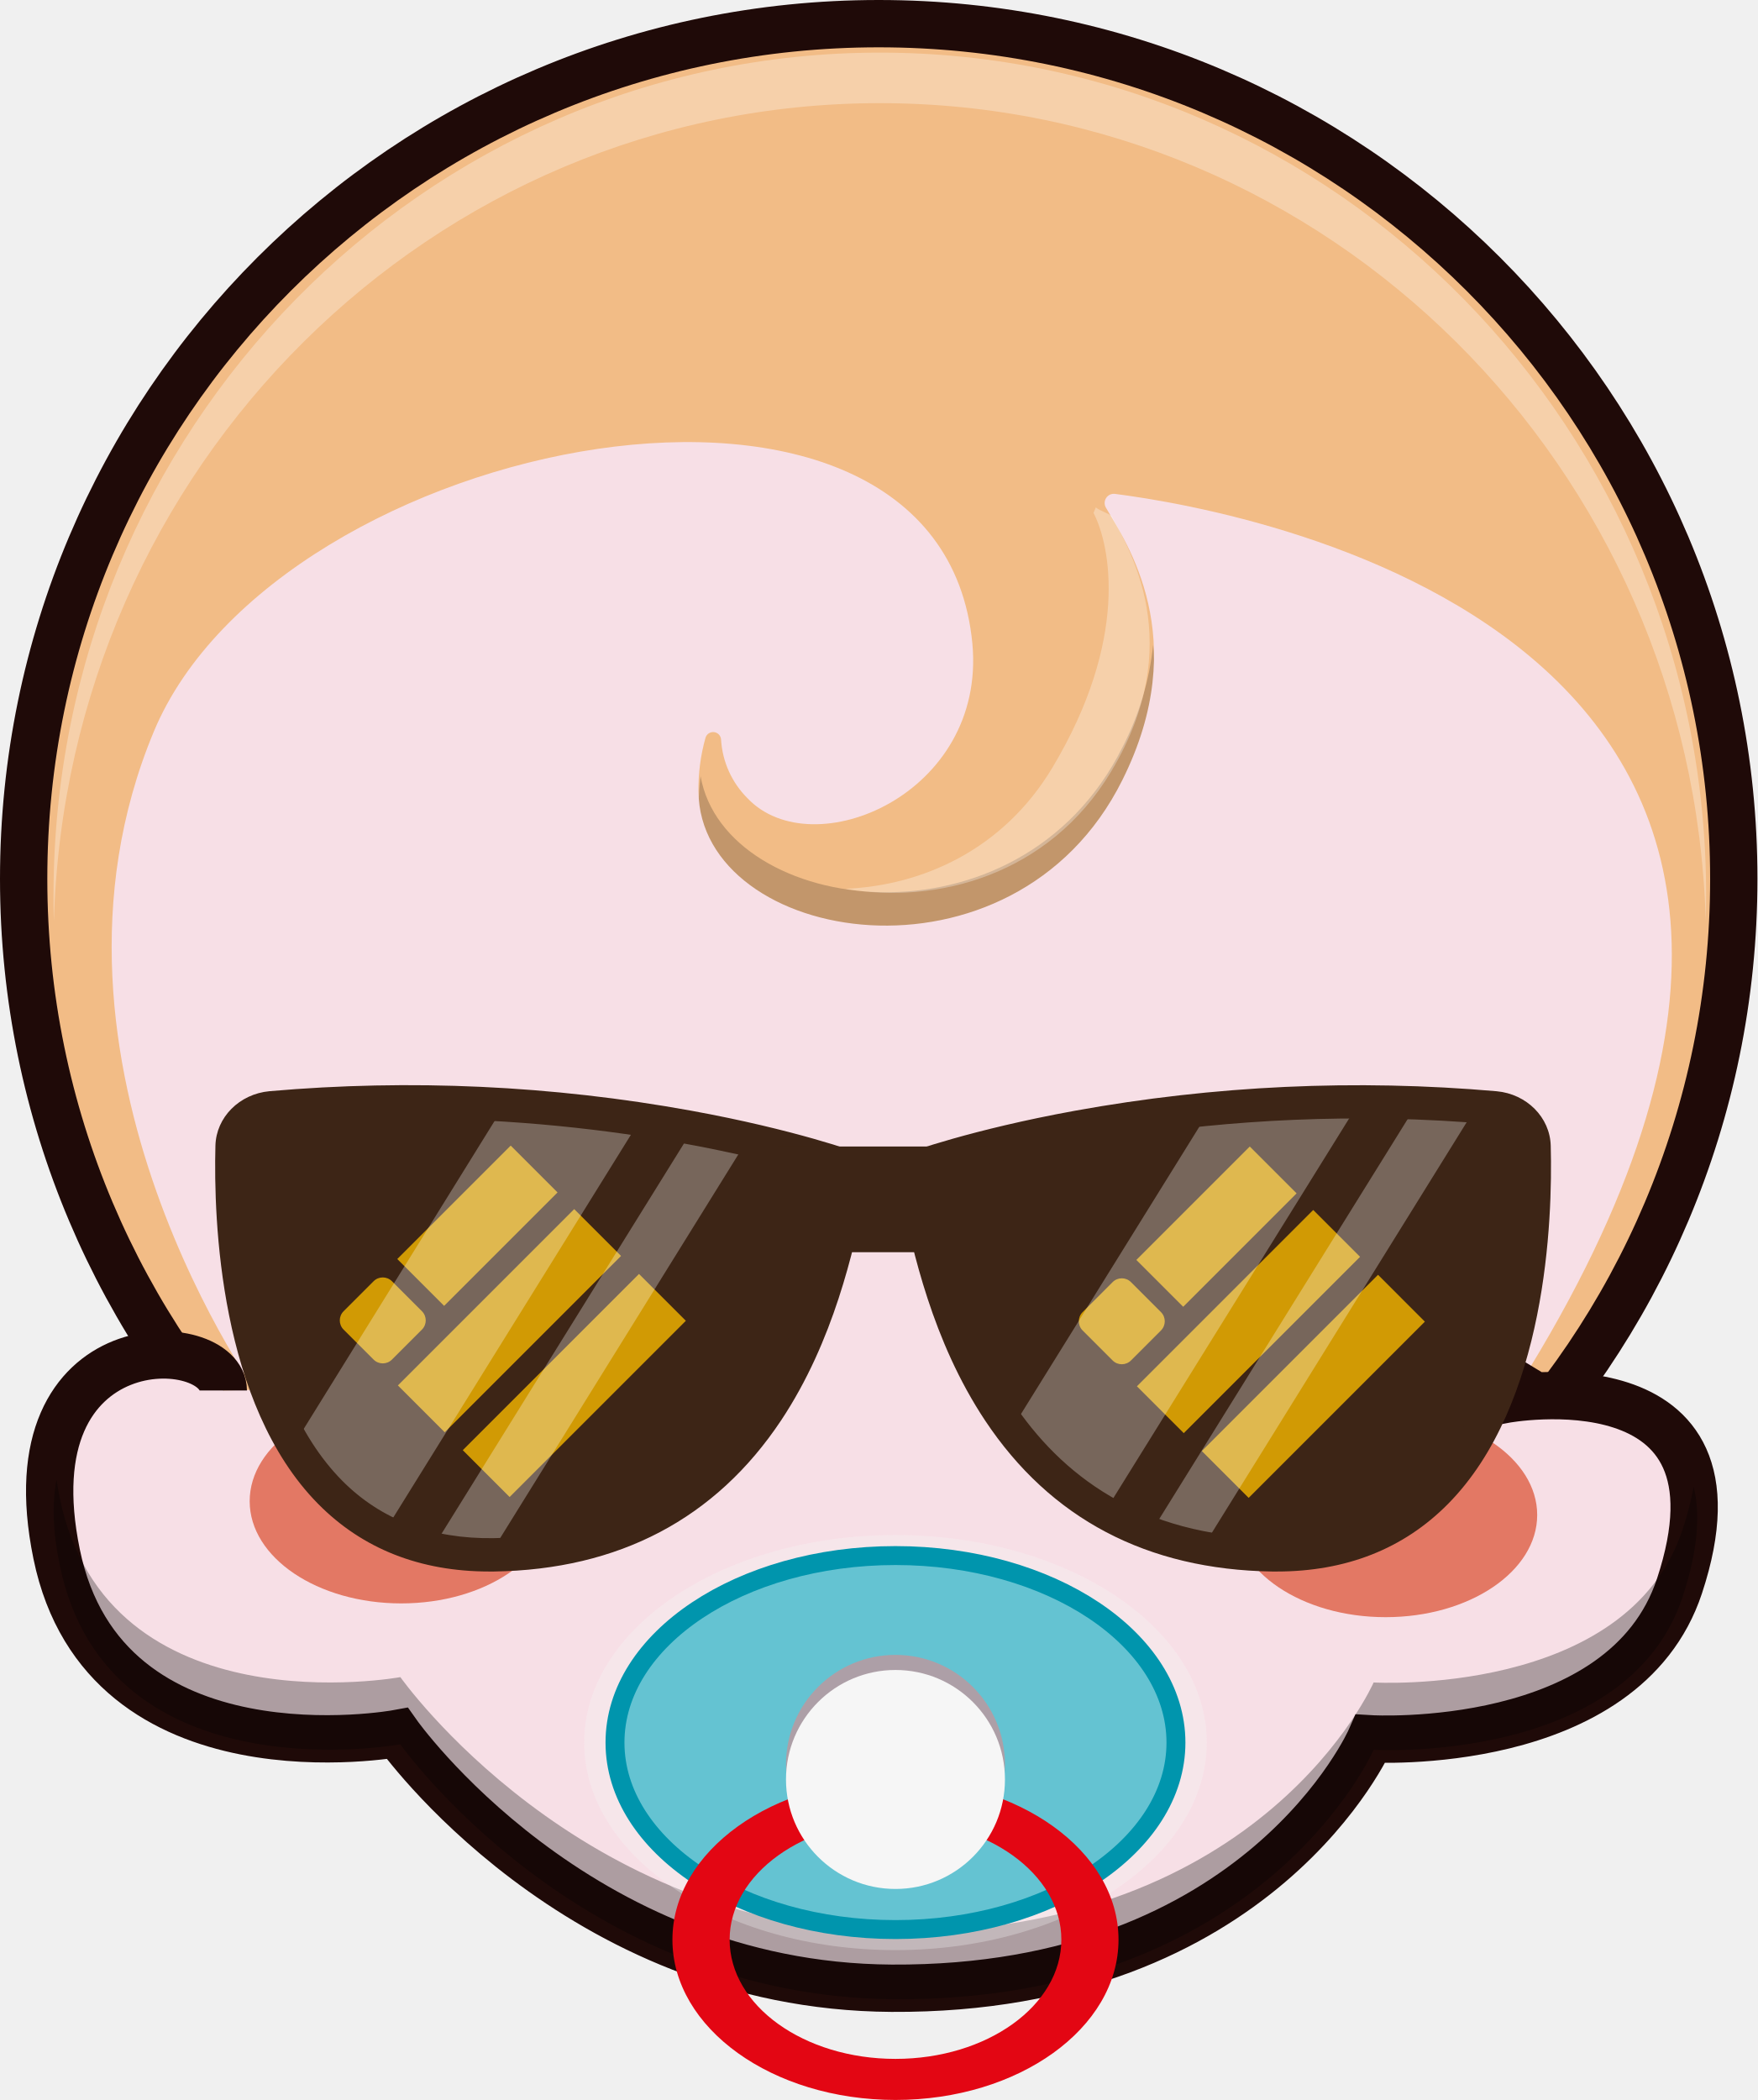
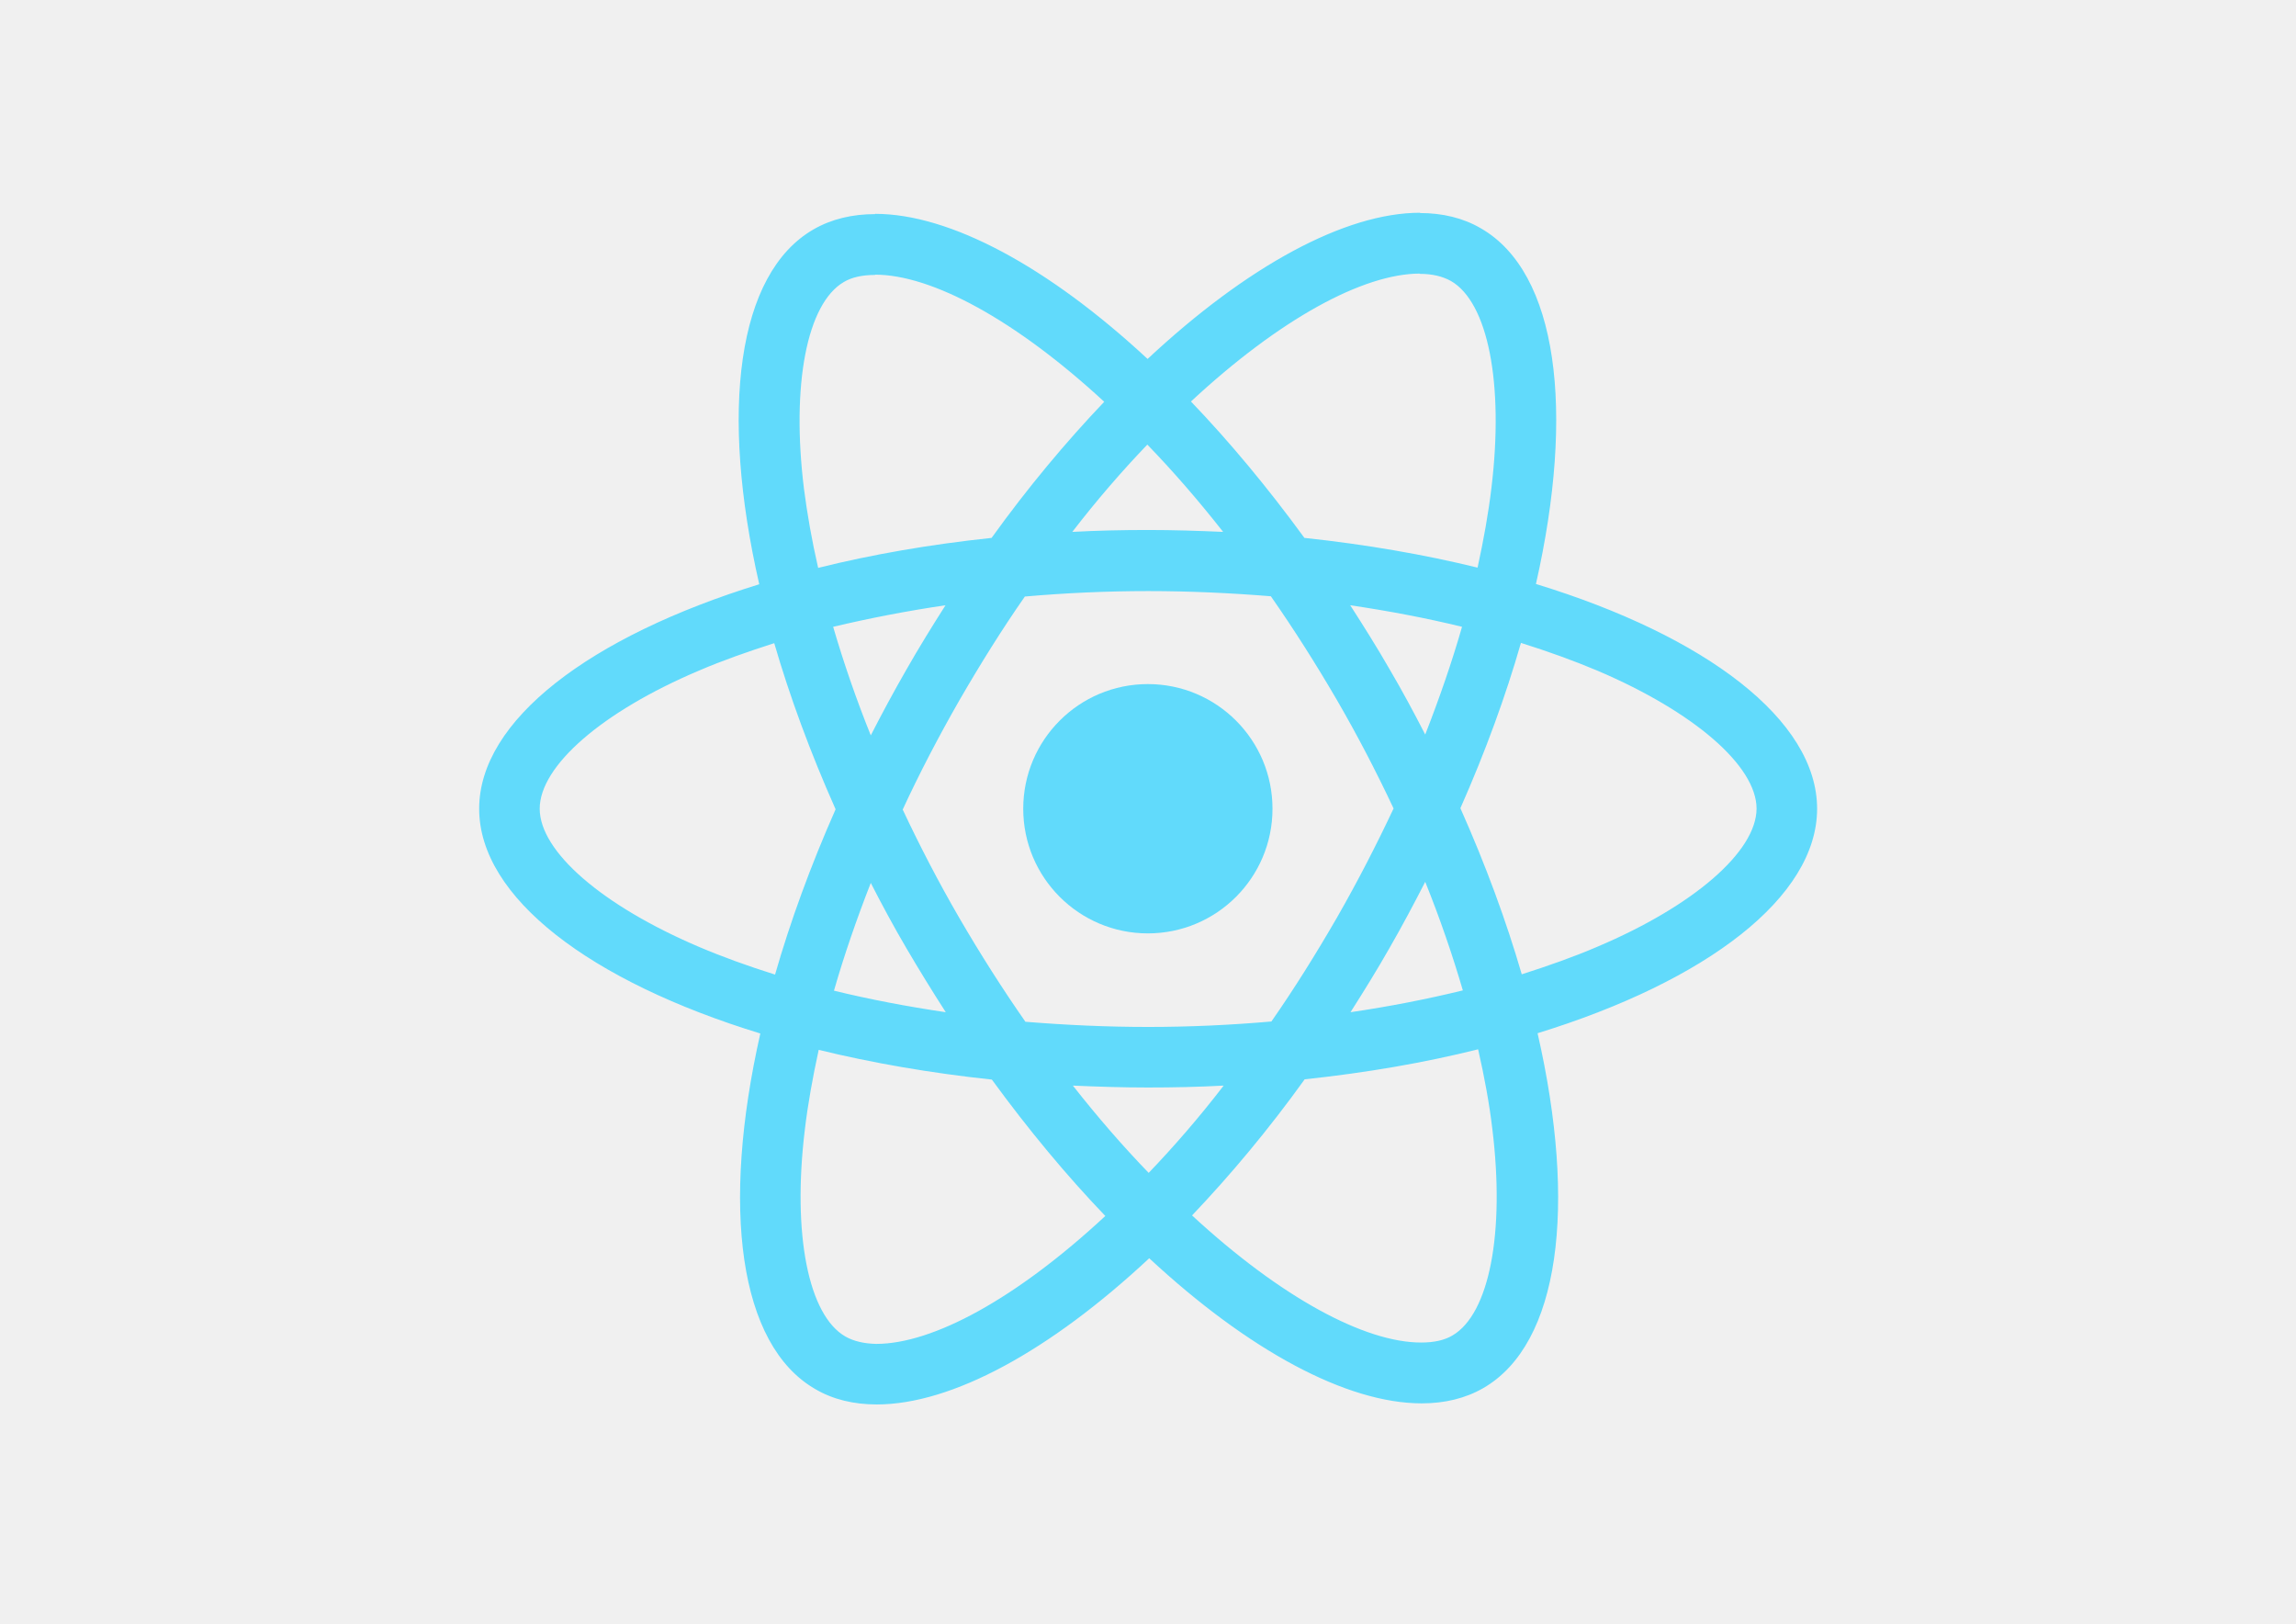
- <svg xmlns="http://www.w3.org/2000/svg" id="Layer_1" data-name="Layer 1" viewBox="0 0 371.44 443.81">
-   <defs>
-     <style>.cls-1{fill:#f2bc86;}.cls-1,.cls-5{stroke:#1f0a08;stroke-width:10px;}.cls-1,.cls-5,.cls-9{stroke-miterlimit:10;}.cls-2{opacity:0.2;}.cls-17,.cls-3{fill:#fff;}.cls-16,.cls-3,.cls-6{opacity:0.3;}.cls-4,.cls-5{fill:#f7dfe6;}.cls-7{fill:#e37864;}.cls-12,.cls-8{fill:#f6f6f6;}.cls-8{opacity:0.3;}.cls-9{fill:#64c3d2;stroke:#0095ad;stroke-width:4px;}.cls-10{fill:#e30613;}.cls-11{fill:#ad9fa7;}.cls-13{fill:#3d2516;}.cls-14{opacity:0.8;}.cls-15{fill:#f6b800;}</style>
-   </defs>
-   <circle class="cls-1" cx="185.72" cy="185.72" r="180.72" />
-   <path class="cls-2" d="M650.88,367.71c-22,44.23-84,35.65-89.21,6.22a40.57,40.57,0,0,0-.37,5.89c.31,32.45,66.64,43.72,89.58-2.37,6-12.07,7.31-22.56,6.44-31.26A61,61,0,0,1,650.88,367.71Z" transform="translate(-413.6 -209.88)" />
-   <path class="cls-3" d="M599.56,231.68c94.7,0,171.79,76.88,174.55,172.78.06-1.77.09-3.55.09-5.33C774.2,300.76,696,221,599.56,221S424.91,300.76,424.91,399.13c0,1.78,0,3.56.09,5.33C427.76,308.56,504.85,231.68,599.56,231.68Z" transform="translate(-413.6 -209.88)" />
-   <path class="cls-4" d="M498.22,577s-61.92,11.37-72-37.91,43-32.86,43-32.86-52.43-71.43-23.11-141.74c26.18-62.77,166.13-90.31,173-18.63,3,31.93-33.79,47.19-47.5,32.74A19.09,19.09,0,0,1,566,366.2a1.68,1.68,0,0,0-3.29-.4,39.93,39.93,0,0,0-1.49,11.34c.31,32.45,66.64,43.72,89.58-2.38,15-30,.76-50.31-3.46-57.59a1.94,1.94,0,0,1,1.93-2.91c28.45,3.64,186.36,31.5,83,192.15,0,0,53.28-10,37,39.42-11.72,35.45-65.29,32.29-65.29,32.29s-23.18,53.16-101.22,52.71C535.89,630.44,498.22,577,498.22,577Z" transform="translate(-413.6 -209.88)" />
-   <path class="cls-5" d="M460.79,503.74c0-12.35-45.33-14.7-35.22,34.58s72,37.91,72,37.91,37.67,53.46,104.47,53.84c78,.46,101.23-52.71,101.23-52.71s53.57,3.17,65.29-32.29c16.32-49.39-37-39.42-37-39.42q2.5-3.88,4.79-7.66" transform="translate(-413.6 -209.88)" />
-   <path class="cls-6" d="M769.21,533.16c-11.72,35.45-65.29,32.29-65.29,32.29s-23.19,53.16-101.22,52.71c-66.81-.39-104.48-53.84-104.48-53.84s-61.92,11.37-72-37.91c-.27-1.32-.48-2.57-.67-3.79-.93,4.71-.85,10.62.67,18,10.11,49.28,72,37.9,72,37.9S535.89,632,602.7,632.39c78,.45,101.22-52.71,101.22-52.71s53.57,3.16,65.29-32.29c3.31-10,3.76-17.61,2.36-23.32A69.31,69.31,0,0,1,769.21,533.16Z" transform="translate(-413.6 -209.88)" />
-   <ellipse class="cls-7" cx="84.8" cy="317.26" rx="32.03" ry="21.6" />
-   <ellipse class="cls-7" cx="292.86" cy="320.17" rx="32.03" ry="21.6" />
-   <ellipse class="cls-8" cx="189.26" cy="368.27" rx="65.79" ry="43.86" />
-   <ellipse class="cls-9" cx="189.26" cy="368.27" rx="59.28" ry="39.52" />
-   <path class="cls-10" d="M602.86,585.94c-26,0-47.14,15.17-47.14,33.87s21.11,33.87,47.14,33.87S650,638.52,650,619.81,628.9,585.94,602.86,585.94Zm0,59.06c-19.36,0-35.05-11.28-35.05-25.19s15.69-25.18,35.05-25.18,35.06,11.27,35.06,25.18S622.22,645,602.86,645Z" transform="translate(-413.6 -209.88)" />
-   <circle class="cls-11" cx="189.26" cy="372.88" r="23.14" />
-   <circle class="cls-12" cx="189.26" cy="376.07" r="23.14" />
-   <path class="cls-13" d="M682.51,538.48A82.64,82.64,0,0,1,667.75,537a67.52,67.52,0,0,1-11.07-3,61.24,61.24,0,0,1-9.63-4.49,64.68,64.68,0,0,1-19.65-17.56c-14.94-19.8-18.6-45.07-21-55,0,0,24.69-9.08,63.07-12.73,9.68-.91,20.24-1.47,31.49-1.47,9.11,0,18.7.38,28.65,1.28,4.57.42,8.13,3.89,8.23,8.11C738.4,474.29,735.59,539.28,682.51,538.48Z" transform="translate(-413.6 -209.88)" />
-   <g class="cls-14">
-     <rect class="cls-15" x="663.7" y="452.16" width="14" height="33.9" transform="translate(114.56 -546.73) rotate(45)" />
-     <rect class="cls-15" x="684.18" y="476.53" width="14" height="52.67" transform="translate(144.42 -551.33) rotate(45)" />
-     <rect class="cls-15" x="670.47" y="462.83" width="14" height="52.7" transform="translate(130.73 -545.65) rotate(45)" />
-     <rect class="cls-15" x="643.47" y="481.89" width="14.45" height="14.45" rx="2.74" transform="translate(122.84 -526.73) rotate(45)" />
+ <svg xmlns="http://www.w3.org/2000/svg" viewBox="0 0 841.9 595.3">
+   <g fill="#61DAFB">
+     <path d="M666.3 296.5c0-32.5-40.7-63.3-103.1-82.4 14.4-63.6 8-114.2-20.2-130.4-6.5-3.8-14.1-5.6-22.4-5.6v22.3c4.6 0 8.3.9 11.4 2.6 13.6 7.8 19.5 37.5 14.9 75.7-1.1 9.4-2.9 19.3-5.1 29.4-19.6-4.8-41-8.5-63.5-10.9-13.5-18.5-27.5-35.3-41.6-50 32.6-30.3 63.2-46.9 84-46.9V78c-27.5 0-63.5 19.6-99.9 53.6-36.4-33.8-72.4-53.2-99.9-53.2v22.3c20.7 0 51.4 16.5 84 46.6-14 14.7-28 31.4-41.3 49.9-22.6 2.4-44 6.1-63.6 11-2.3-10-4-19.7-5.2-29-4.7-38.2 1.1-67.9 14.6-75.8 3-1.8 6.9-2.6 11.5-2.6V78.5c-8.4 0-16 1.8-22.6 5.6-28.1 16.2-34.4 66.7-19.9 130.1-62.2 19.2-102.7 49.9-102.7 82.3 0 32.5 40.7 63.3 103.1 82.4-14.4 63.6-8 114.2 20.2 130.4 6.5 3.8 14.1 5.6 22.5 5.6 27.5 0 63.5-19.6 99.9-53.6 36.4 33.8 72.4 53.2 99.9 53.2 8.4 0 16-1.8 22.6-5.6 28.1-16.2 34.4-66.7 19.9-130.1 62-19.1 102.5-49.9 102.5-82.3zm-130.2-66.7c-3.7 12.9-8.3 26.2-13.5 39.5-4.1-8-8.4-16-13.1-24-4.6-8-9.5-15.8-14.4-23.4 14.2 2.1 27.9 4.7 41 7.9zm-45.8 106.5c-7.8 13.5-15.8 26.3-24.1 38.2-14.9 1.3-30 2-45.2 2-15.1 0-30.2-.7-45-1.9-8.3-11.9-16.4-24.6-24.2-38-7.6-13.1-14.5-26.4-20.8-39.8 6.2-13.4 13.2-26.8 20.7-39.9 7.8-13.5 15.8-26.3 24.1-38.2 14.9-1.3 30-2 45.2-2 15.1 0 30.2.7 45 1.9 8.3 11.9 16.4 24.6 24.2 38 7.6 13.1 14.5 26.4 20.8 39.8-6.3 13.4-13.2 26.8-20.7 39.9zm32.3-13c5.4 13.4 10 26.8 13.8 39.8-13.1 3.2-26.9 5.9-41.2 8 4.9-7.7 9.8-15.6 14.4-23.7 4.6-8 8.9-16.1 13-24.1zM421.2 430c-9.3-9.6-18.6-20.3-27.8-32 9 .4 18.2.7 27.5.7 9.4 0 18.7-.2 27.8-.7-9 11.7-18.3 22.4-27.5 32zm-74.4-58.9c-14.2-2.1-27.9-4.7-41-7.9 3.7-12.9 8.3-26.2 13.5-39.5 4.1 8 8.4 16 13.1 24 4.7 8 9.5 15.8 14.4 23.4zM420.7 163c9.3 9.6 18.6 20.3 27.8 32-9-.4-18.2-.7-27.5-.7-9.4 0-18.7.2-27.8.7 9-11.7 18.3-22.4 27.5-32zm-74 58.9c-4.9 7.7-9.8 15.6-14.4 23.7-4.6 8-8.9 16-13 24-5.4-13.4-10-26.8-13.8-39.8 13.1-3.1 26.9-5.8 41.2-7.9zm-90.5 125.2c-35.4-15.1-58.3-34.9-58.3-50.6 0-15.7 22.9-35.6 58.3-50.6 8.6-3.7 18-7 27.7-10.1 5.7 19.6 13.2 40 22.5 60.9-9.2 20.8-16.6 41.1-22.2 60.6-9.9-3.1-19.3-6.5-28-10.2zM310 490c-13.6-7.8-19.5-37.5-14.9-75.7 1.1-9.4 2.9-19.3 5.1-29.4 19.6 4.8 41 8.5 63.5 10.9 13.5 18.5 27.5 35.3 41.6 50-32.6 30.3-63.2 46.9-84 46.9-4.5-.1-8.3-1-11.3-2.7zm237.2-76.2c4.7 38.2-1.1 67.9-14.6 75.8-3 1.8-6.9 2.6-11.5 2.6-20.7 0-51.4-16.5-84-46.6 14-14.7 28-31.4 41.3-49.9 22.6-2.4 44-6.1 63.6-11 2.3 10.1 4.1 19.8 5.2 29.1zm38.5-66.7c-8.6 3.7-18 7-27.7 10.1-5.7-19.6-13.2-40-22.5-60.9 9.2-20.8 16.6-41.1 22.2-60.6 9.9 3.1 19.3 6.5 28.1 10.2 35.4 15.1 58.3 34.9 58.3 50.6-.1 15.7-23 35.6-58.4 50.6zM320.8 78.4z" />
+     <circle cx="420.9" cy="296.5" r="45.7" />
+     <path d="M520.5 78.1z" />
  </g>
-   <g class="cls-16">
-     <path class="cls-17" d="M700.94,442.72l-53.89,86.75a64.68,64.68,0,0,1-19.65-17.56l42.05-67.72C679.13,443.28,689.69,442.72,700.94,442.72Z" transform="translate(-413.6 -209.88)" />
-     <path class="cls-17" d="M725.68,443.68,667.75,537a67.52,67.52,0,0,1-11.07-3l56.47-90.89Z" transform="translate(-413.6 -209.88)" />
-   </g>
-   <path class="cls-13" d="M683.47,542h-1c-26.45-.4-46.87-11.14-60.68-31.93-11.18-16.84-15.28-36-17.73-47.42-.41-1.91-.76-3.56-1.09-4.9a3.52,3.52,0,0,1,2.21-4.13c.54-.2,13.64-5,35.63-9a335.68,335.68,0,0,1,89.1-4.12c6.37.58,11.29,5.53,11.44,11.52.42,15.75-.88,54.63-21.72,75.71C710.25,537.21,698.09,542,683.47,542Zm-73-82.76c.13.61.27,1.25.41,1.93,4.68,21.83,15.62,72.94,71.64,73.78,13.07.2,23.86-3.9,32-12.18,18.93-19.15,20.08-55.73,19.69-70.57-.07-2.43-2.23-4.44-5-4.69C669.37,442.14,622.41,455.44,610.52,459.25Z" transform="translate(-413.6 -209.88)" />
-   <path class="cls-13" d="M594.05,456.91c-2.41,9.93-6.07,35.2-21,55a64.88,64.88,0,0,1-19.66,17.57,60.68,60.68,0,0,1-9.62,4.48,67.79,67.79,0,0,1-11.07,3,81.72,81.72,0,0,1-14.77,1.48h-.81c-.79,0-1.56,0-2.32,0-50-1.76-52.74-64.6-52.18-86.33.11-4.23,3.66-7.69,8.24-8.11,9.94-.9,19.53-1.29,28.65-1.29,7.2,0,14.09.23,20.68.65h0c3.7.21,7.31.49,10.79.83,6.39.6,12.39,1.35,18,2.2q6,.9,11.24,1.9c4.16.77,8,1.58,11.44,2.37A198.69,198.69,0,0,1,594.05,456.91Z" transform="translate(-413.6 -209.88)" />
-   <g class="cls-14">
-     <rect class="cls-15" x="507.5" y="451.97" width="14" height="33.9" transform="translate(68.67 -436.34) rotate(45)" />
-     <rect class="cls-15" x="527.98" y="476.34" width="14" height="52.67" transform="translate(98.54 -440.93) rotate(45)" />
-     <rect class="cls-15" x="514.27" y="462.64" width="14" height="52.7" transform="translate(84.85 -435.25) rotate(45)" />
-     <rect class="cls-15" x="487.27" y="481.7" width="14.45" height="14.45" rx="2.74" transform="translate(76.96 -416.33) rotate(45)" />
-   </g>
-   <g class="cls-16">
-     <path class="cls-17" d="M549,446.39l-52.78,85c-11-2.48-16.57-9.28-19.65-17.56l43.66-70.43h0c3.7.21,7.31.49,10.79.83C537.37,444.79,543.37,445.54,549,446.39Z" transform="translate(-413.6 -209.88)" />
-     <path class="cls-17" d="M571.63,450.66l-54.52,87.82-.24.4c-.71-.12-1.39-.26-2.08-.44a63.77,63.77,0,0,1-9-2.6l54.39-87.55C564.35,449.06,568.16,449.87,571.63,450.66Z" transform="translate(-413.6 -209.88)" />
-   </g>
-   <path class="cls-13" d="M517,542c-14.62,0-26.78-4.8-36.15-14.28-20.84-21.08-22.13-60-21.72-75.71.15-6,5.07-10.94,11.44-11.52a335.26,335.26,0,0,1,89.1,4.12c22,4,35.09,8.8,35.63,9a3.52,3.52,0,0,1,2.21,4.13c-.33,1.34-.68,3-1.09,4.9-2.45,11.44-6.55,30.58-17.73,47.42C564.84,530.86,544.42,541.6,518,542Zm-17.48-95.75c-9,0-18.5.37-28.32,1.26-2.81.25-5,2.26-5,4.69-.38,14.84.76,51.42,19.69,70.57,8.19,8.28,19,12.38,32.05,12.18,56-.84,67-52,71.64-73.78.14-.68.28-1.32.41-1.93C580,456.07,545.46,446.26,499.48,446.26Z" transform="translate(-413.6 -209.88)" />
-   <rect class="cls-13" x="164.31" y="242.3" width="44.62" height="22.34" />
-   <path class="cls-3" d="M644.72,318.27c3.62,7.06,7.52,26.76-8.7,53.85-10.41,17.37-27.5,24.91-43.75,25.6,19.29,3.39,43.05-2.88,56.18-24.79,16.22-27.09,3.78-46.88.16-53.94-.2-.39-3.46-1.56-3.38-1.93" transform="translate(-413.6 -209.88)" />
</svg>
